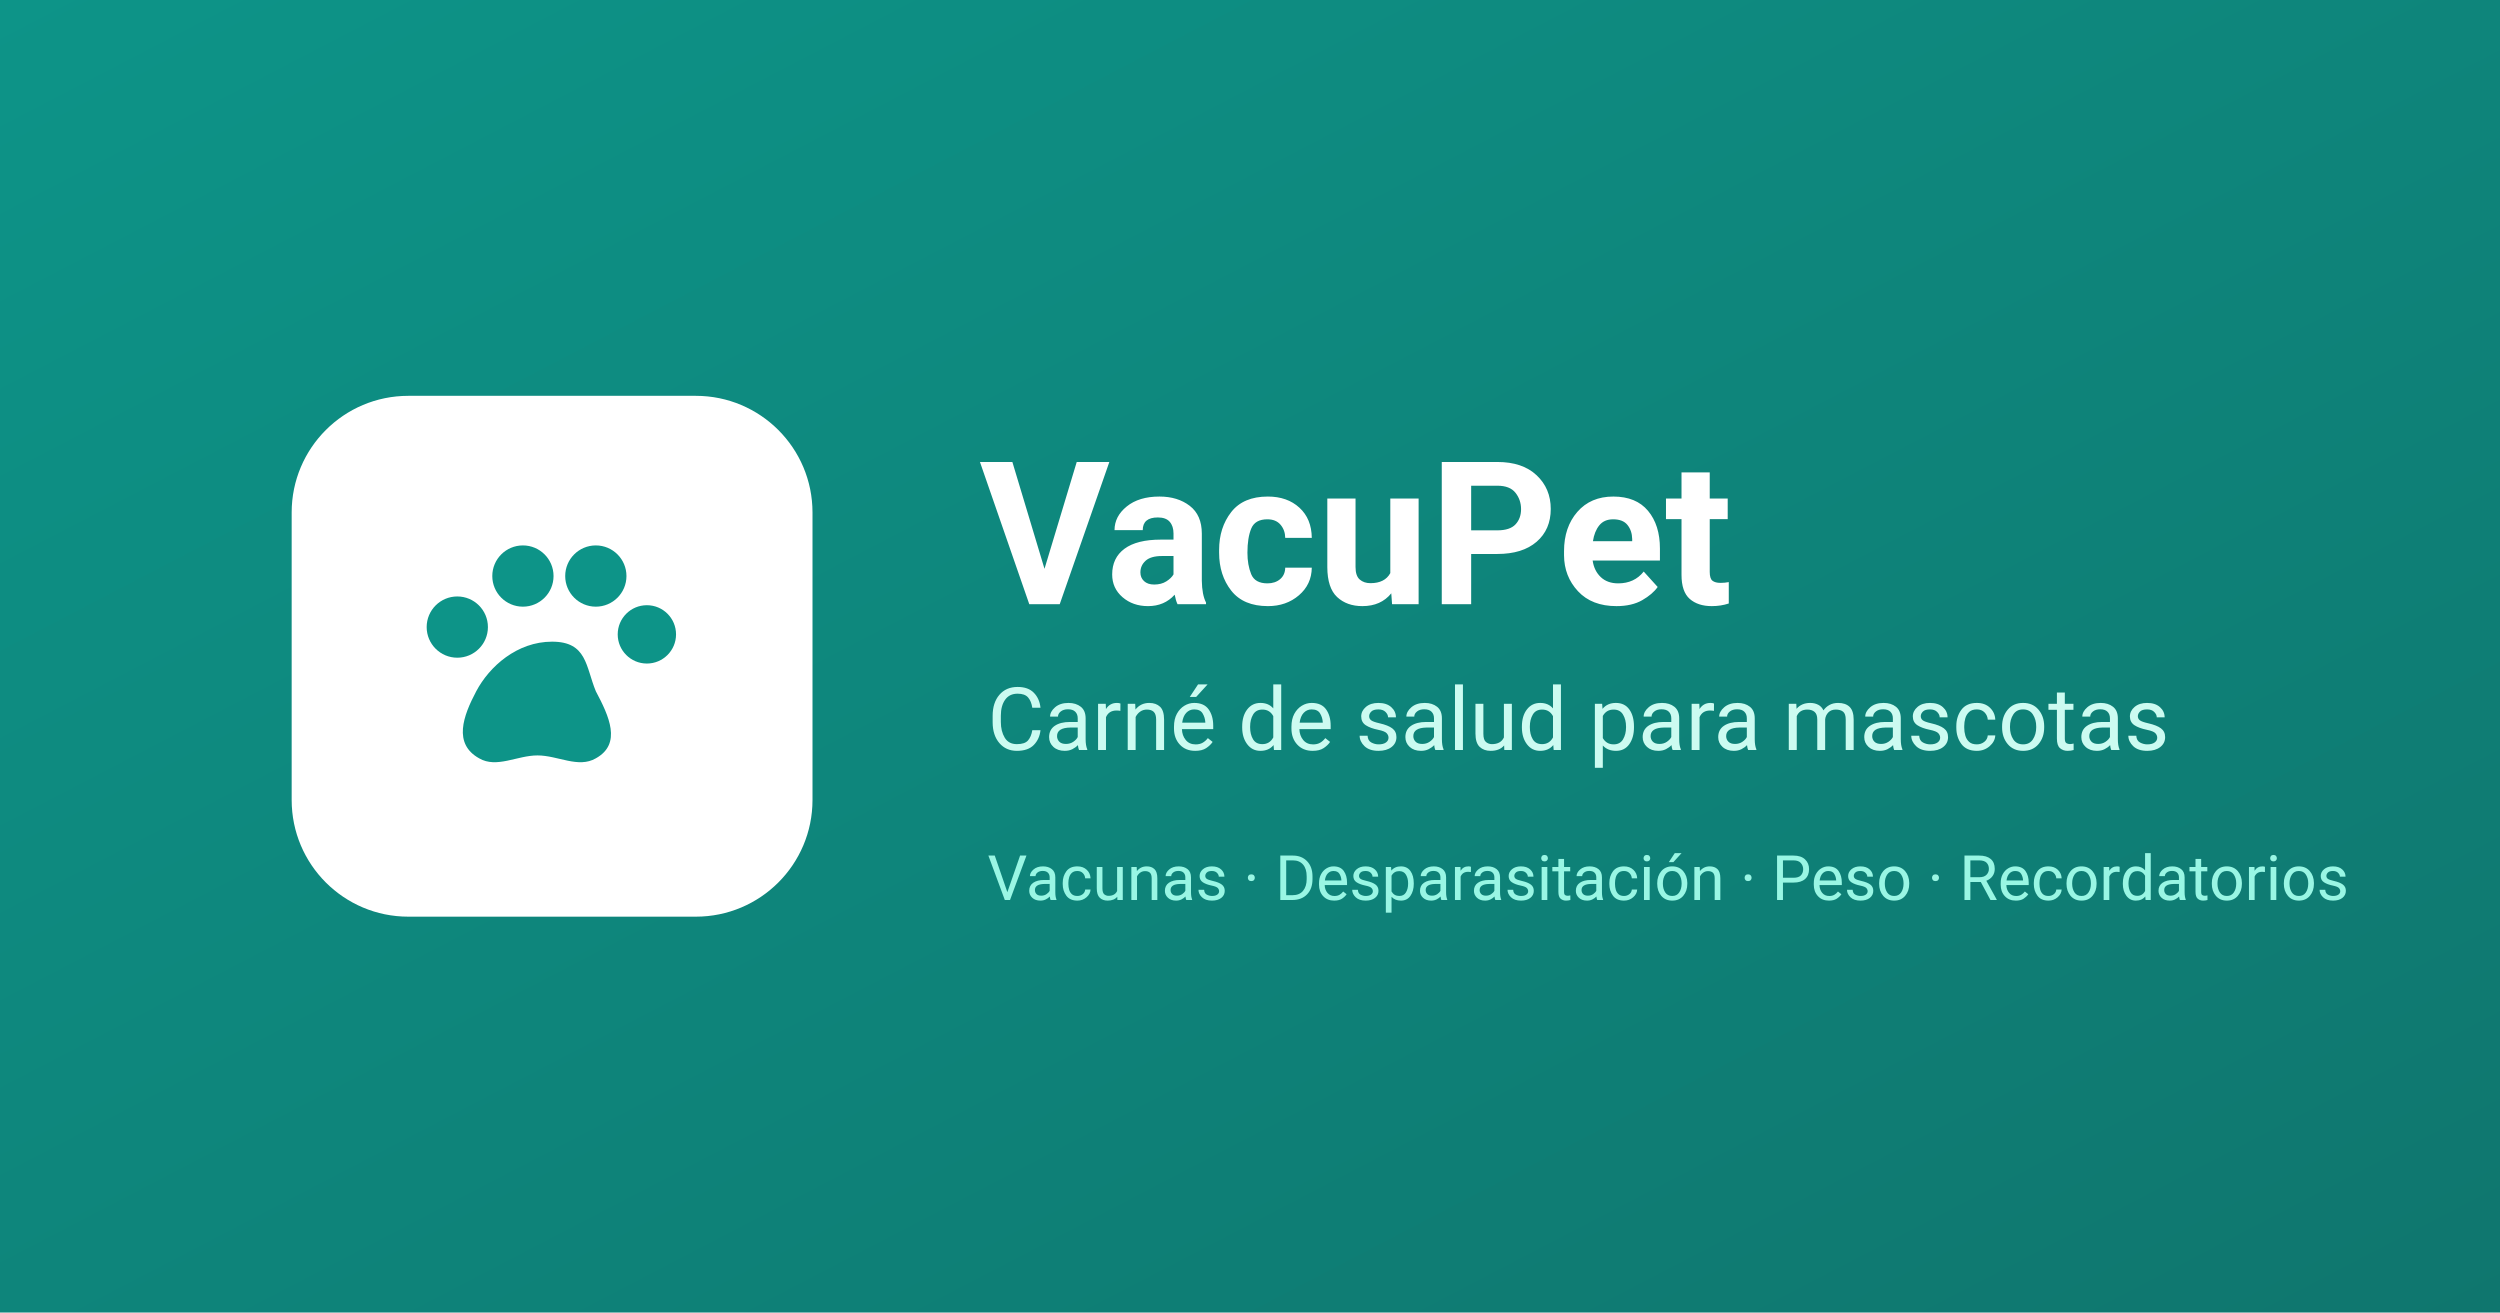
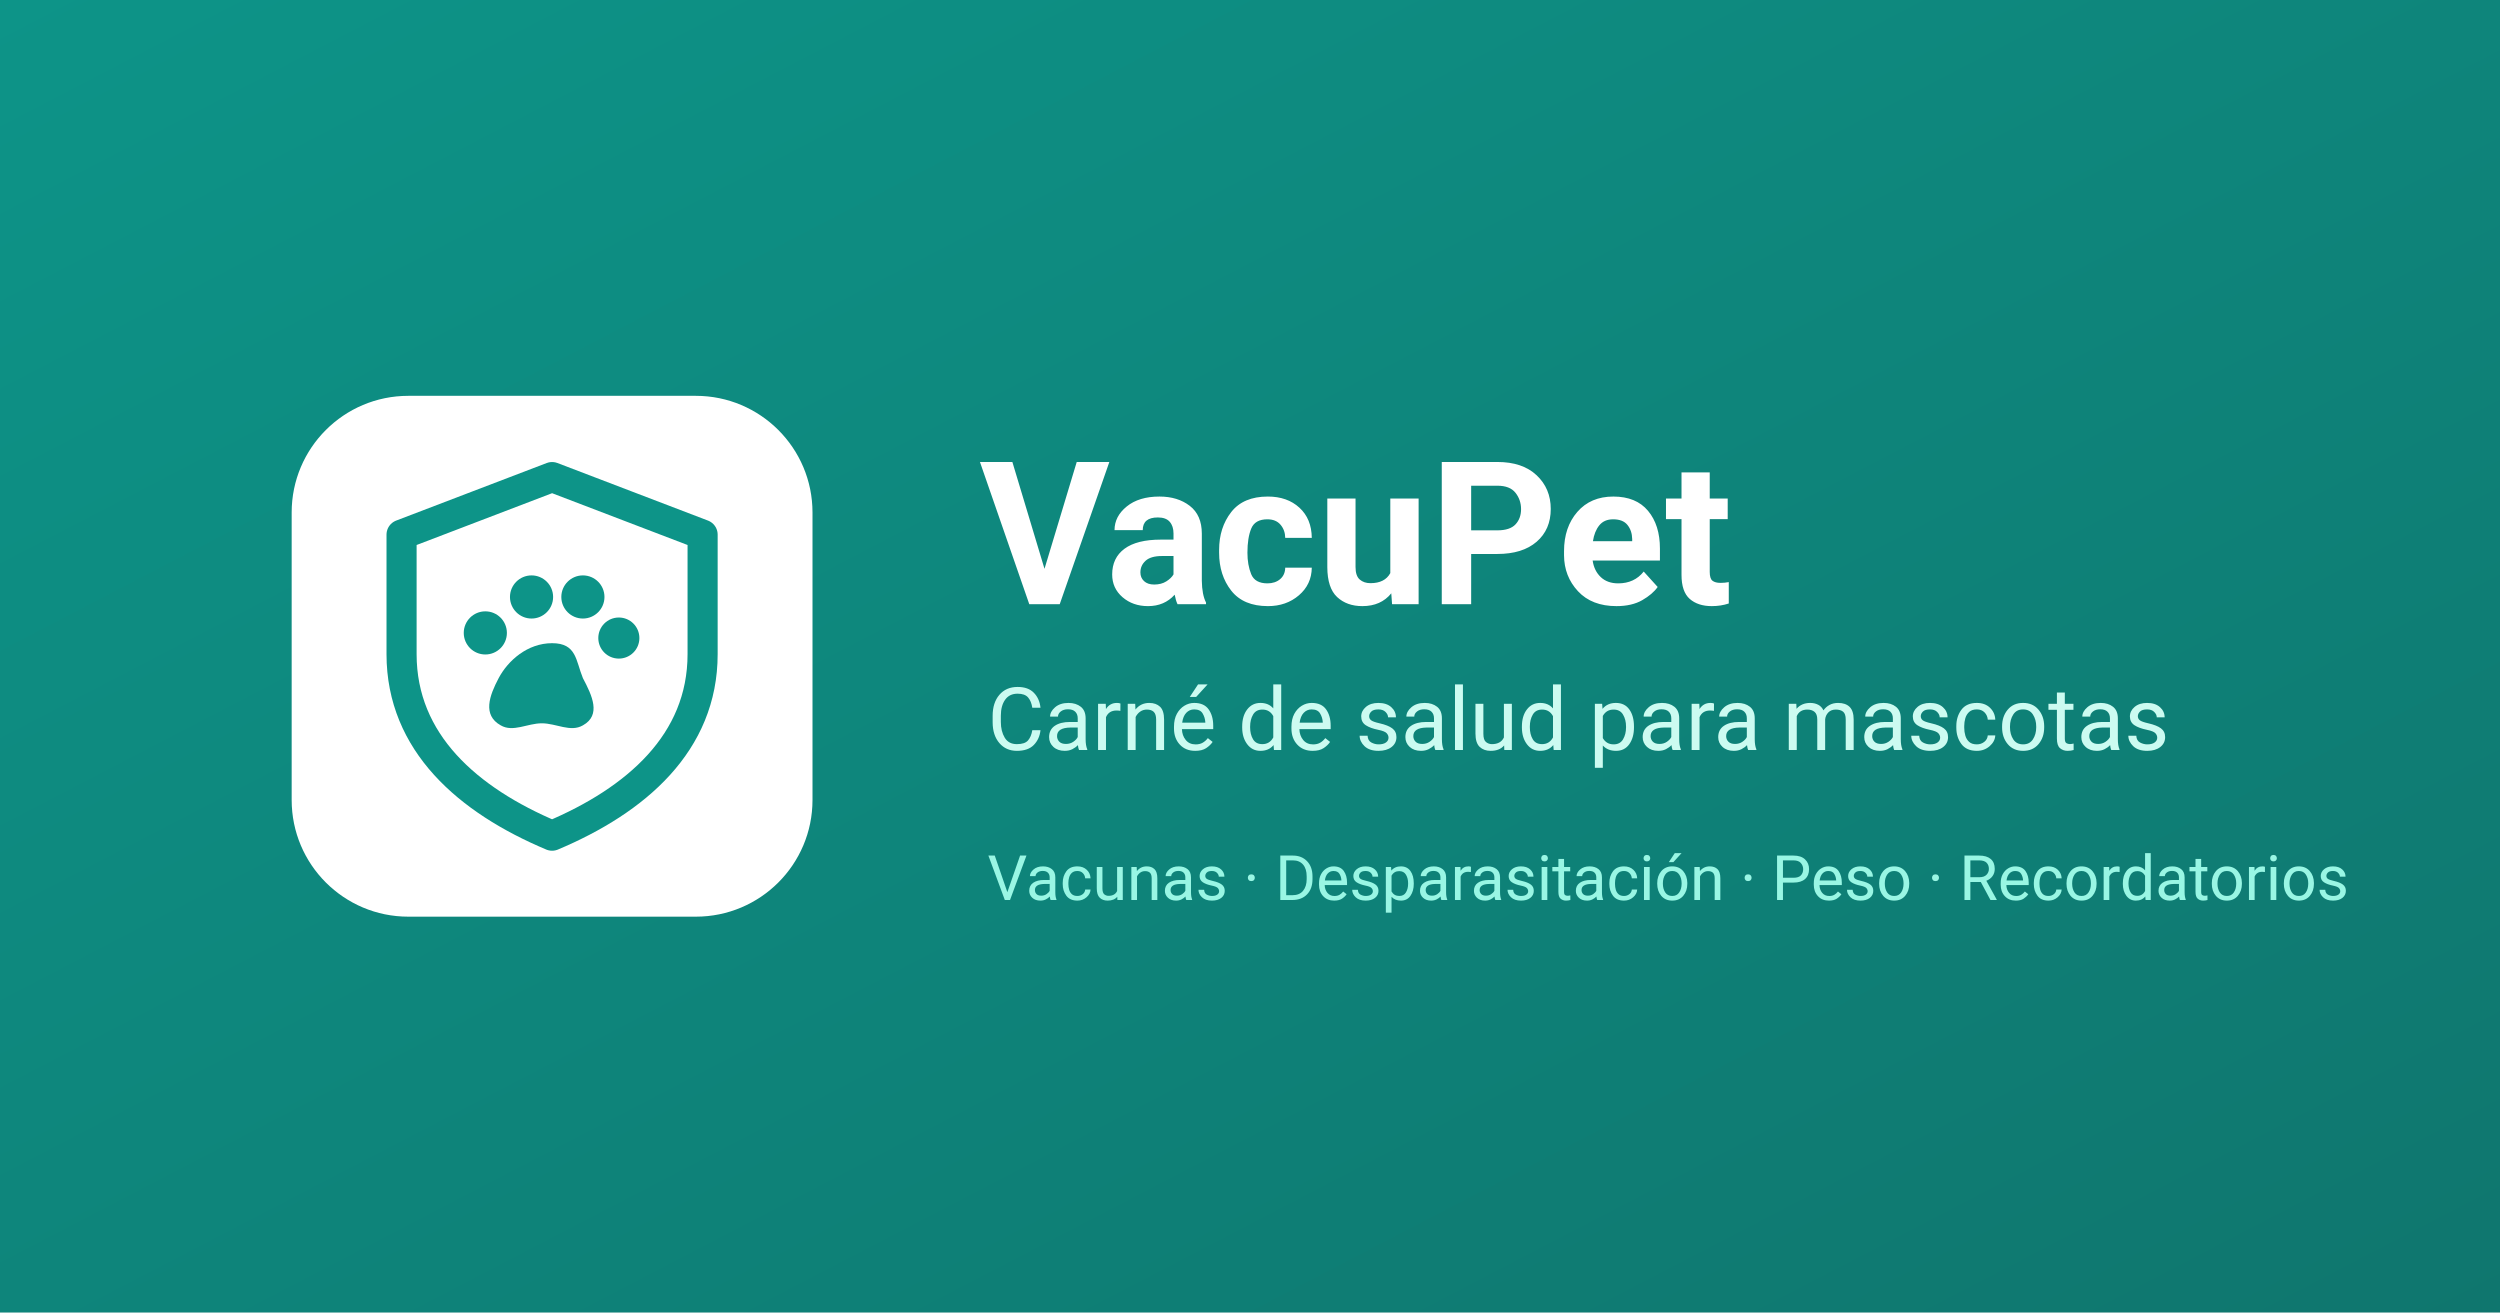
<svg xmlns="http://www.w3.org/2000/svg" viewBox="0 0 1200 630" role="img" aria-label="VacuPet — Carné de salud para mascotas">
  <defs>
    <linearGradient id="g" x1="0" y1="0" x2="1" y2="1">
      <stop offset="0" stop-color="#0D9488" />
      <stop offset="1" stop-color="#0F766E" />
    </linearGradient>
  </defs>
  <rect width="1200" height="630" fill="url(#g)" />
  <g transform="translate(140,190)">
    <rect width="250" height="250" rx="56" fill="#ffffff" />
-     <g fill="#0D9488" transform="translate(37.5,41) scale(7)">
-       <circle cx="6" cy="10" r="2.1" />
-       <circle cx="10.5" cy="6.5" r="2.1" />
-       <circle cx="15.5" cy="6.5" r="2.1" />
-       <circle cx="19" cy="10.5" r="2" />
-       <path d="M12.5 11c-2.4 0-4.3 1.7-5.2 3.4-.9 1.7-1.6 3.6.2 4.6 1.2.7 2.6-.2 4-.2s2.8.9 4 .2c1.8-1 .9-2.9 0-4.6C14.8 12.7 14.9 11 12.5 11z" />
+     <g transform="translate(23,22) scale(4.25)">
+       <path d="M24 4 L41 10.5 V24 C41 34 33.5 40.5 24 44.5 C14.5 40.5 7 34 7 24 V10.5 Z" fill="none" stroke="#0D9488" stroke-width="3.4" stroke-linejoin="round" />
+       <g fill="#0D9488" transform="translate(9.5,10) scale(1.16)">
+         <circle cx="6" cy="10" r="2.1" />
+         <circle cx="10.5" cy="6.5" r="2.1" />
+         <circle cx="15.5" cy="6.5" r="2.1" />
+         <circle cx="19" cy="10.5" r="2" />
+         <path d="M12.5 11c-2.4 0-4.3 1.7-5.2 3.4-.9 1.7-1.6 3.6.2 4.6 1.2.7 2.6-.2 4-.2s2.8.9 4 .2c1.8-1 .9-2.9 0-4.6C14.8 12.7 14.9 11 12.5 11z" />
+       </g>
    </g>
  </g>
  <text x="470" y="290" font-family="-apple-system,Segoe UI,Roboto,sans-serif" font-size="96" font-weight="700" fill="#ffffff">VacuPet</text>
  <text x="474" y="360" font-family="-apple-system,Segoe UI,Roboto,sans-serif" font-size="42" fill="#CCFBF1">Carné de salud para mascotas</text>
  <text x="474" y="432" font-family="-apple-system,Segoe UI,Roboto,sans-serif" font-size="30" fill="#99F6E4">Vacunas · Desparasitación · Peso · Recordatorios</text>
</svg>
